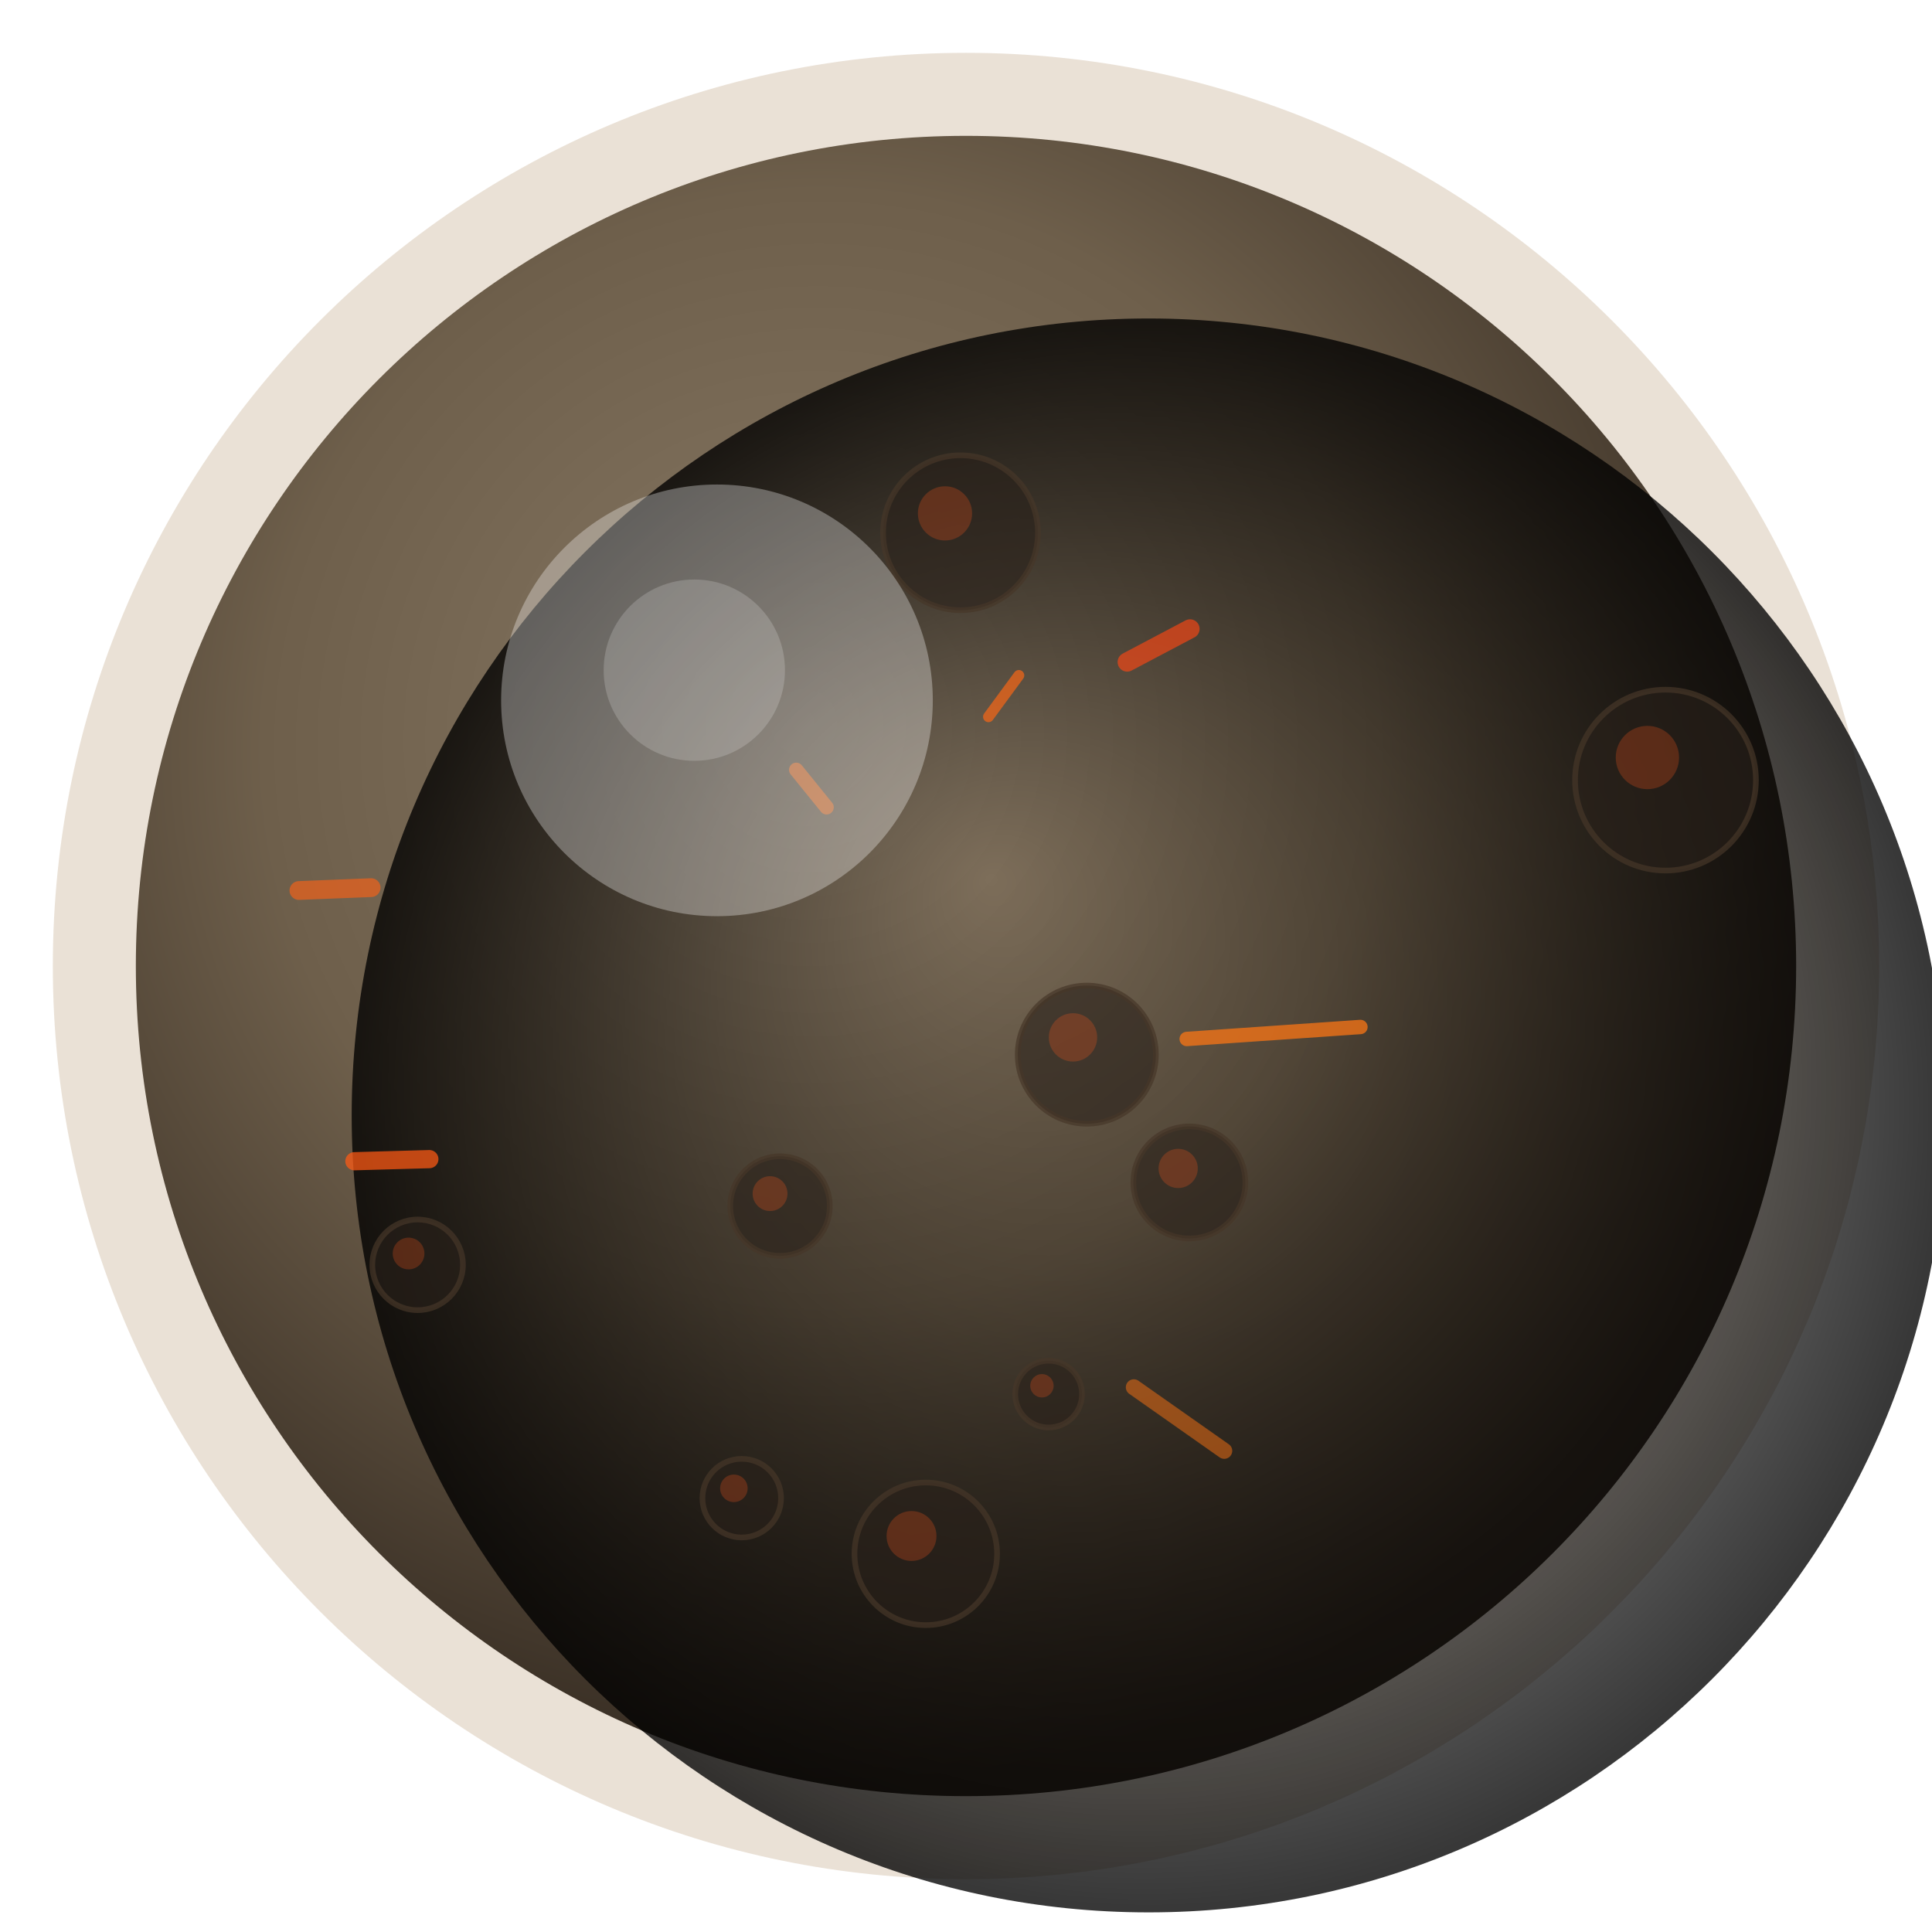
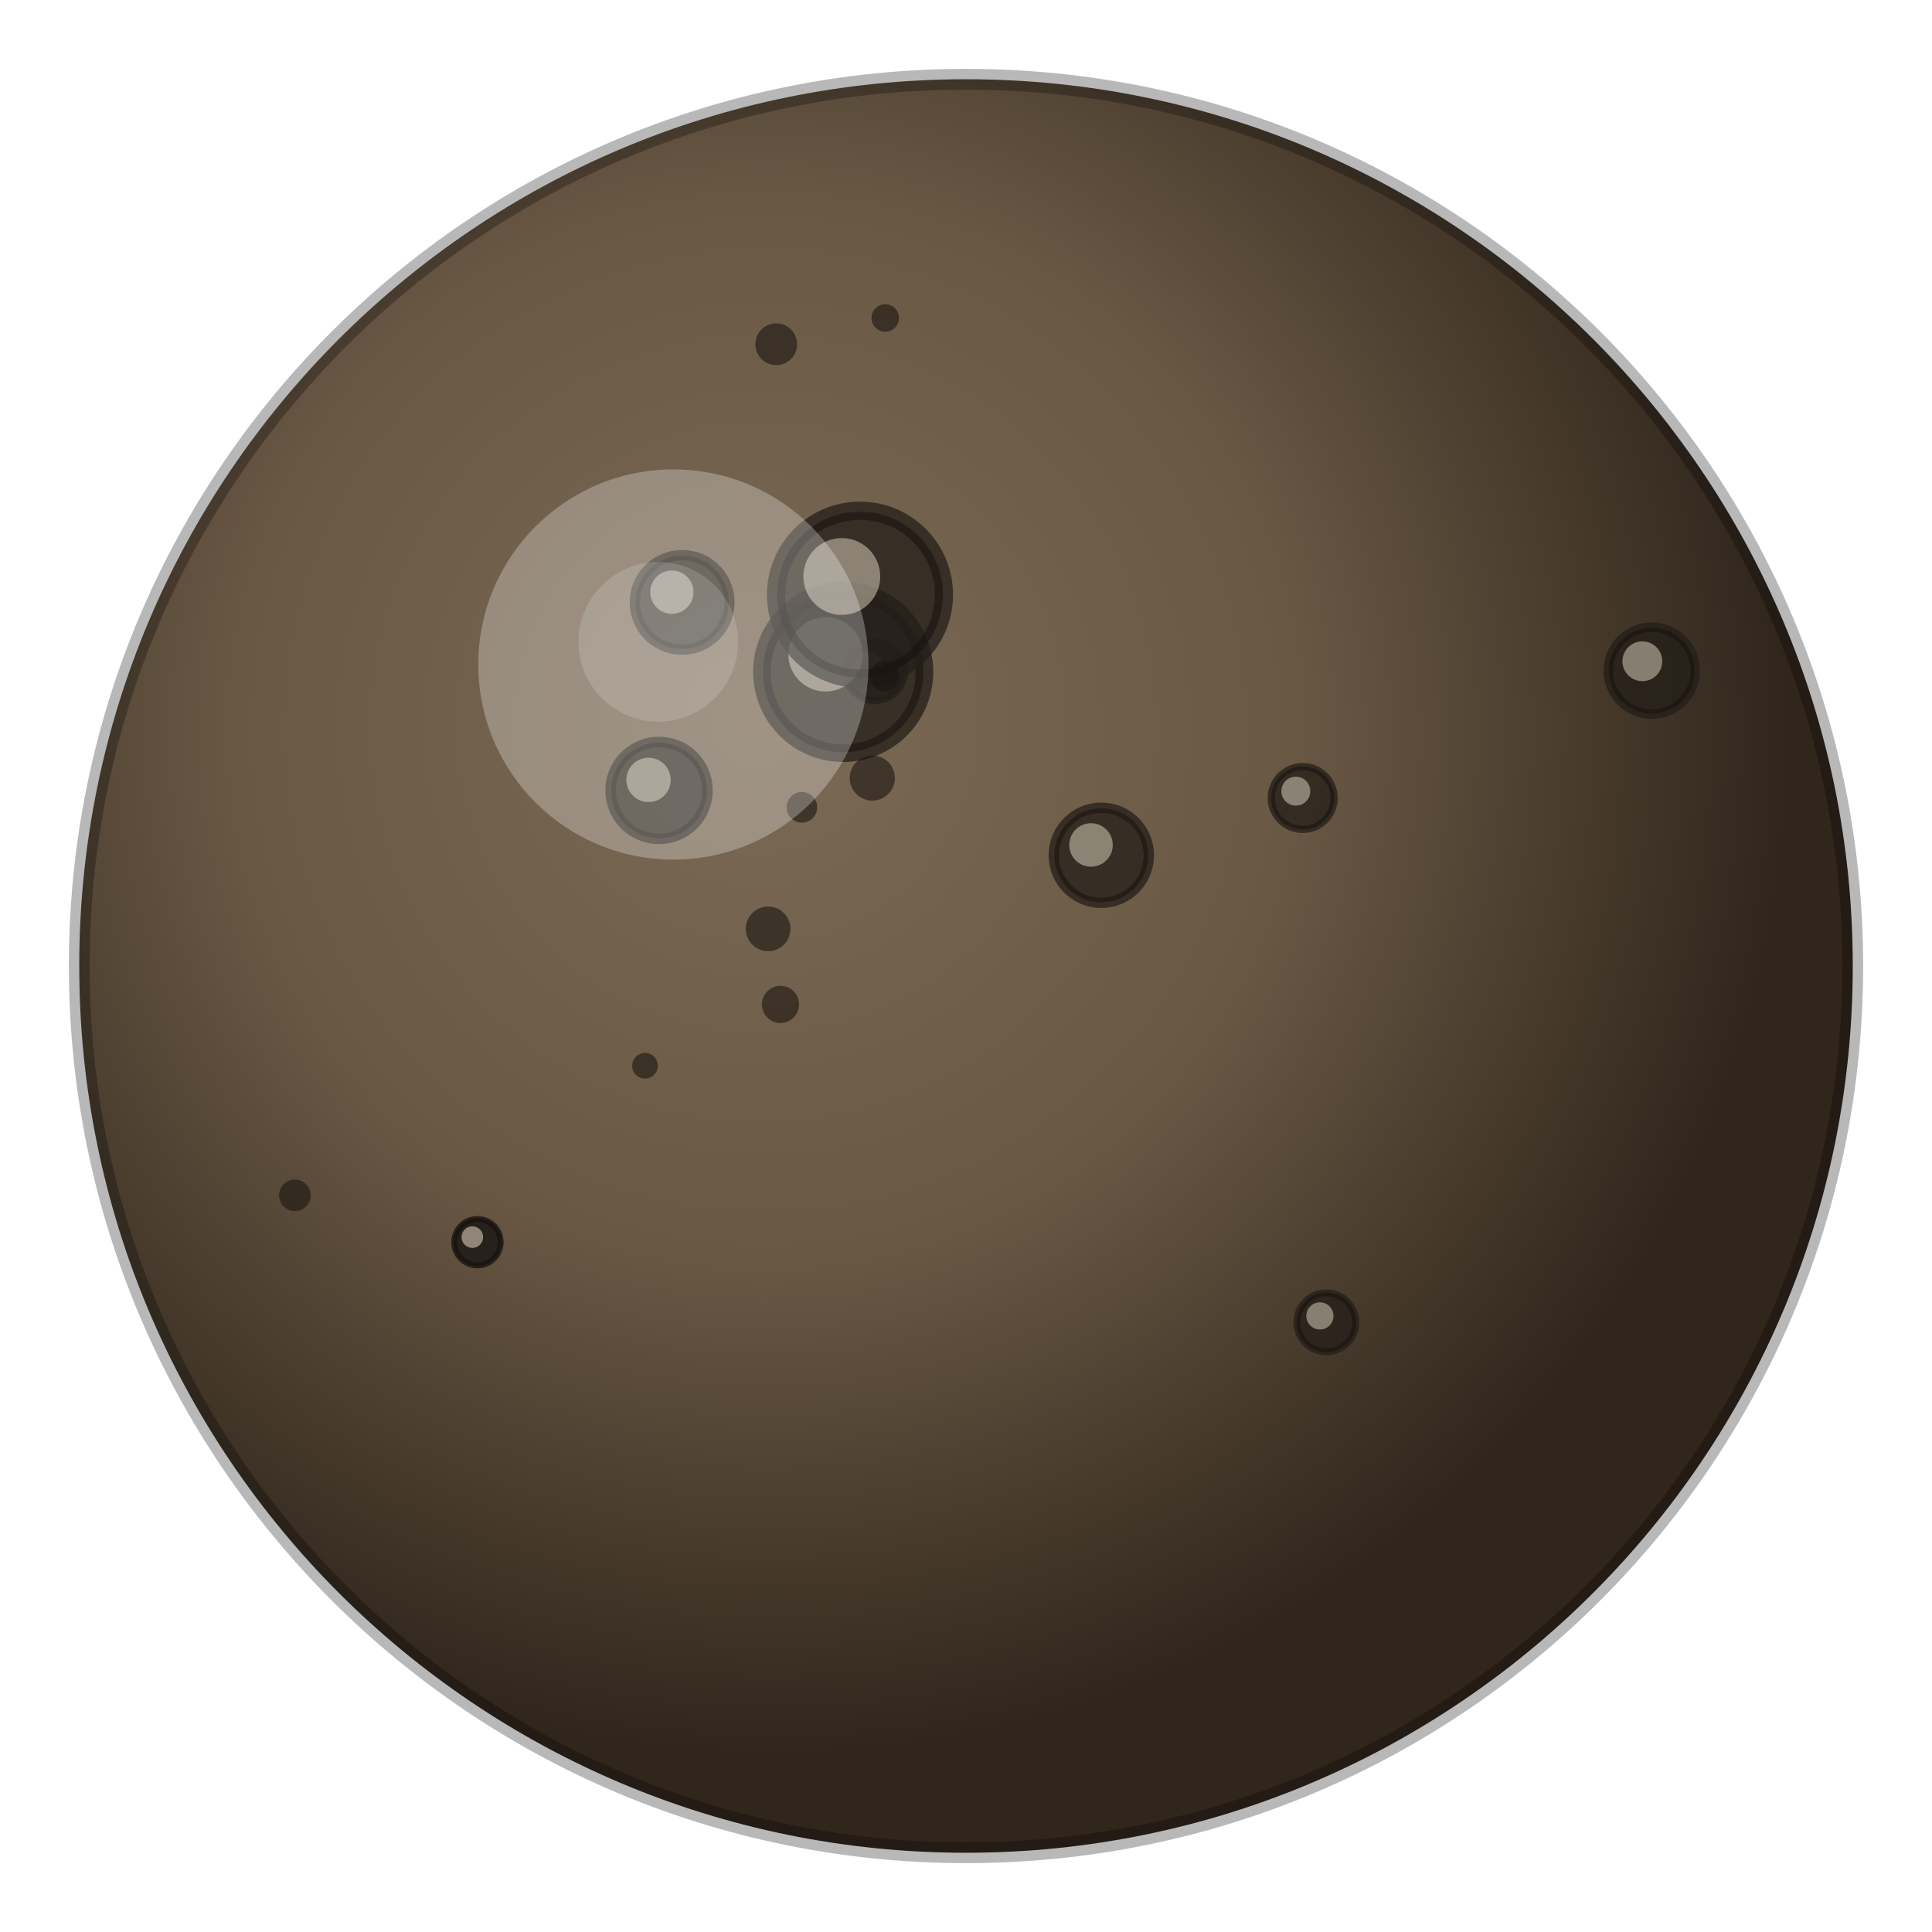
<svg xmlns="http://www.w3.org/2000/svg" width="512" height="512" viewBox="0 0 512 512">
  <defs>
-     <radialGradient id="bodyGrad1" cx="42%" cy="38%" r="62%" fx="40%" fy="35%">
-       <stop offset="0%" stop-color="rgb(135,120,100)" />
-       <stop offset="55%" stop-color="rgb(110,95,75)" />
-       <stop offset="100%" stop-color="rgb(55,45,35)" />
-     </radialGradient>
-     <radialGradient id="shade1" cx="50%" cy="50%" r="50%" fx="40%" fy="35%">
-       <stop offset="0%" stop-color="rgba(0,0,0,0.0)" />
-       <stop offset="70%" stop-color="rgba(0,0,0,0.55)" />
-       <stop offset="100%" stop-color="rgba(0,0,0,0.78)" />
+     <radialGradient id="bodyRadiated1" cx="39%" cy="37%" r="58%" fx="38%" fy="36%">
+       <stop offset="0%" stop-color="rgb(123,106,86)" />
+       <stop offset="52%" stop-color="rgb(105,88,68)" />
+       <stop offset="100%" stop-color="rgb(48,38,28)" />
    </radialGradient>
  </defs>
-   <circle cx="256" cy="256" r="242" fill="rgba(160,120,70,0.22)" />
-   <circle cx="256" cy="256" r="220" fill="url(#bodyGrad1)" />
-   <ellipse cx="304.4" cy="295.6" rx="211.2" ry="211.2" fill="url(#shade1)" />
-   <line x1="300.478" y1="367.643" x2="324.438" y2="384.487" stroke="rgba(255,116,20,0.49)" stroke-width="4.241" stroke-linecap="round" />
-   <line x1="261.955" y1="189.947" x2="270.006" y2="178.992" stroke="rgba(255,104,20,0.67)" stroke-width="2.869" stroke-linecap="round" />
-   <line x1="113.782" y1="307.181" x2="93.919" y2="307.737" stroke="rgba(255,90,20,0.73)" stroke-width="4.823" stroke-linecap="round" />
-   <line x1="219.052" y1="213.942" x2="211.009" y2="204.017" stroke="rgba(255,107,20,0.51)" stroke-width="3.812" stroke-linecap="round" />
-   <line x1="314.49" y1="275.338" x2="360.527" y2="272.161" stroke="rgba(255,118,20,0.73)" stroke-width="3.815" stroke-linecap="round" />
-   <line x1="298.715" y1="175.452" x2="315.368" y2="166.657" stroke="rgba(255,71,20,0.64)" stroke-width="5.075" stroke-linecap="round" />
-   <line x1="98.352" y1="235.235" x2="79.215" y2="235.993" stroke="rgba(255,98,20,0.62)" stroke-width="4.975" stroke-linecap="round" />
-   <circle cx="110.677" cy="335.195" r="12.006" fill="rgba(40,32,25,0.6)" stroke="rgba(70,55,40,0.7)" stroke-width="1.5" />
-   <circle cx="108.276" cy="332.193" r="4.202" fill="rgba(255,90,30,0.25)" />
-   <circle cx="441.372" cy="206.742" r="23.965" fill="rgba(40,32,25,0.6)" stroke="rgba(70,55,40,0.7)" stroke-width="1.5" />
-   <circle cx="436.579" cy="200.751" r="8.388" fill="rgba(255,90,30,0.25)" />
-   <circle cx="277.893" cy="369.455" r="8.848" fill="rgba(40,32,25,0.6)" stroke="rgba(70,55,40,0.7)" stroke-width="1.5" />
-   <circle cx="276.124" cy="367.243" r="3.097" fill="rgba(255,90,30,0.25)" />
-   <circle cx="254.54" cy="141.183" r="20.524" fill="rgba(40,32,25,0.6)" stroke="rgba(70,55,40,0.7)" stroke-width="1.5" />
-   <circle cx="250.435" cy="136.052" r="7.183" fill="rgba(255,90,30,0.25)" />
-   <circle cx="245.342" cy="411.777" r="18.894" fill="rgba(40,32,25,0.6)" stroke="rgba(70,55,40,0.7)" stroke-width="1.5" />
-   <circle cx="241.563" cy="407.054" r="6.613" fill="rgba(255,90,30,0.25)" />
-   <circle cx="288.016" cy="279.494" r="18.305" fill="rgba(40,32,25,0.6)" stroke="rgba(70,55,40,0.7)" stroke-width="1.5" />
-   <circle cx="284.355" cy="274.918" r="6.407" fill="rgba(255,90,30,0.25)" />
-   <circle cx="315.199" cy="313.358" r="14.842" fill="rgba(40,32,25,0.6)" stroke="rgba(70,55,40,0.7)" stroke-width="1.5" />
-   <circle cx="312.231" cy="309.648" r="5.195" fill="rgba(255,90,30,0.25)" />
-   <circle cx="206.711" cy="319.618" r="13.192" fill="rgba(40,32,25,0.6)" stroke="rgba(70,55,40,0.7)" stroke-width="1.5" />
-   <circle cx="204.073" cy="316.32" r="4.617" fill="rgba(255,90,30,0.25)" />
-   <circle cx="196.569" cy="397.024" r="10.417" fill="rgba(40,32,25,0.6)" stroke="rgba(70,55,40,0.7)" stroke-width="1.5" />
-   <circle cx="194.486" cy="394.42" r="3.646" fill="rgba(255,90,30,0.25)" />
-   <circle cx="190.0" cy="185.6" r="57.2" fill="rgba(255,255,255,0.32)" />
-   <circle cx="184.0" cy="177.6" r="24.024" fill="rgba(255,255,255,0.18)" />
+   <circle cx="256" cy="256" r="235" fill="url(#bodyRadiated1)" />
+   <circle cx="256" cy="256" r="235" fill="none" stroke="rgba(0,0,0,0.28)" stroke-width="5.5" />
+   <circle cx="126.528" cy="329.203" r="6.917" fill="rgba(35,30,25,0.75)" />
+   <circle cx="125.175" cy="327.85" r="2.857" fill="rgba(210,200,180,0.55)" />
+   <circle cx="126.528" cy="329.203" r="5.865" fill="none" stroke="rgba(20,15,10,0.5)" stroke-width="1.0" />
+   <circle cx="126.528" cy="329.203" r="6.917" fill="rgba(35,30,25,0.75)" />
+   <circle cx="125.175" cy="327.85" r="2.857" fill="rgba(210,200,180,0.55)" />
+   <circle cx="126.528" cy="329.203" r="5.865" fill="none" stroke="rgba(20,15,10,0.5)" stroke-width="1.0" />
+   <circle cx="231.933" cy="177.83" r="8.738" fill="rgba(35,30,25,0.75)" />
+   <circle cx="230.224" cy="176.121" r="3.609" fill="rgba(210,200,180,0.55)" />
+   <circle cx="231.933" cy="177.83" r="7.408" fill="none" stroke="rgba(20,15,10,0.5)" stroke-width="1.0" />
+   <circle cx="180.763" cy="159.64" r="13.884" fill="rgba(35,30,25,0.75)" />
+   <circle cx="178.046" cy="156.923" r="5.735" fill="rgba(210,200,180,0.55)" />
+   <circle cx="180.763" cy="159.64" r="11.771" fill="none" stroke="rgba(20,15,10,0.5)" stroke-width="1.207" />
+   <circle cx="351.496" cy="350.435" r="8.724" fill="rgba(35,30,25,0.75)" />
+   <circle cx="349.789" cy="348.728" r="3.603" fill="rgba(210,200,180,0.55)" />
+   <circle cx="351.496" cy="350.435" r="7.397" fill="none" stroke="rgba(20,15,10,0.5)" stroke-width="1.0" />
+   <circle cx="174.653" cy="209.471" r="14.222" fill="rgba(35,30,25,0.75)" />
+   <circle cx="171.871" cy="206.688" r="5.874" fill="rgba(210,200,180,0.55)" />
+   <circle cx="174.653" cy="209.471" r="12.058" fill="none" stroke="rgba(20,15,10,0.5)" stroke-width="1.237" />
+   <circle cx="223.452" cy="178.07" r="23.867" fill="rgba(35,30,25,0.75)" />
+   <circle cx="218.782" cy="173.401" r="9.858" fill="rgba(210,200,180,0.55)" />
+   <circle cx="223.452" cy="178.07" r="20.235" fill="none" stroke="rgba(20,15,10,0.5)" stroke-width="2.075" />
+   <circle cx="437.739" cy="177.744" r="12.778" fill="rgba(35,30,25,0.75)" />
+   <circle cx="435.239" cy="175.244" r="5.278" fill="rgba(210,200,180,0.55)" />
+   <circle cx="437.739" cy="177.744" r="10.833" fill="none" stroke="rgba(20,15,10,0.5)" stroke-width="1.111" />
+   <circle cx="345.229" cy="211.479" r="9.281" fill="rgba(35,30,25,0.75)" />
+   <circle cx="343.413" cy="209.664" r="3.834" fill="rgba(210,200,180,0.55)" />
+   <circle cx="345.229" cy="211.479" r="7.869" fill="none" stroke="rgba(20,15,10,0.5)" stroke-width="1.0" />
+   <circle cx="227.907" cy="157.601" r="24.656" fill="rgba(35,30,25,0.75)" />
+   <circle cx="223.083" cy="152.777" r="10.184" fill="rgba(210,200,180,0.55)" />
+   <circle cx="227.907" cy="157.601" r="20.904" fill="none" stroke="rgba(20,15,10,0.5)" stroke-width="2.144" />
+   <circle cx="291.859" cy="226.657" r="13.963" fill="rgba(35,30,25,0.75)" />
+   <circle cx="289.128" cy="223.925" r="5.768" fill="rgba(210,200,180,0.55)" />
+   <circle cx="291.859" cy="226.657" r="11.839" fill="none" stroke="rgba(20,15,10,0.5)" stroke-width="1.214" />
+   <circle cx="231.17" cy="206.193" r="5.978" fill="rgba(25,20,15,0.6)" />
+   <circle cx="234.472" cy="179.203" r="3.978" fill="rgba(25,20,15,0.6)" />
+   <circle cx="234.604" cy="84.272" r="3.652" fill="rgba(25,20,15,0.6)" />
+   <circle cx="78.144" cy="316.782" r="4.179" fill="rgba(25,20,15,0.6)" />
+   <circle cx="206.829" cy="266.177" r="4.928" fill="rgba(25,20,15,0.6)" />
+   <circle cx="212.512" cy="213.943" r="4.057" fill="rgba(25,20,15,0.6)" />
+   <circle cx="203.561" cy="246.152" r="5.918" fill="rgba(25,20,15,0.6)" />
+   <circle cx="170.933" cy="282.435" r="3.407" fill="rgba(25,20,15,0.6)" />
+   <circle cx="205.715" cy="91.228" r="5.526" fill="rgba(25,20,15,0.6)" />
+   <circle cx="178.45" cy="176.1" r="51.7" fill="rgba(255,255,255,0.28)" />
+   <circle cx="174.45" cy="170.1" r="21.15" fill="rgba(255,255,255,0.15)" />
</svg>
